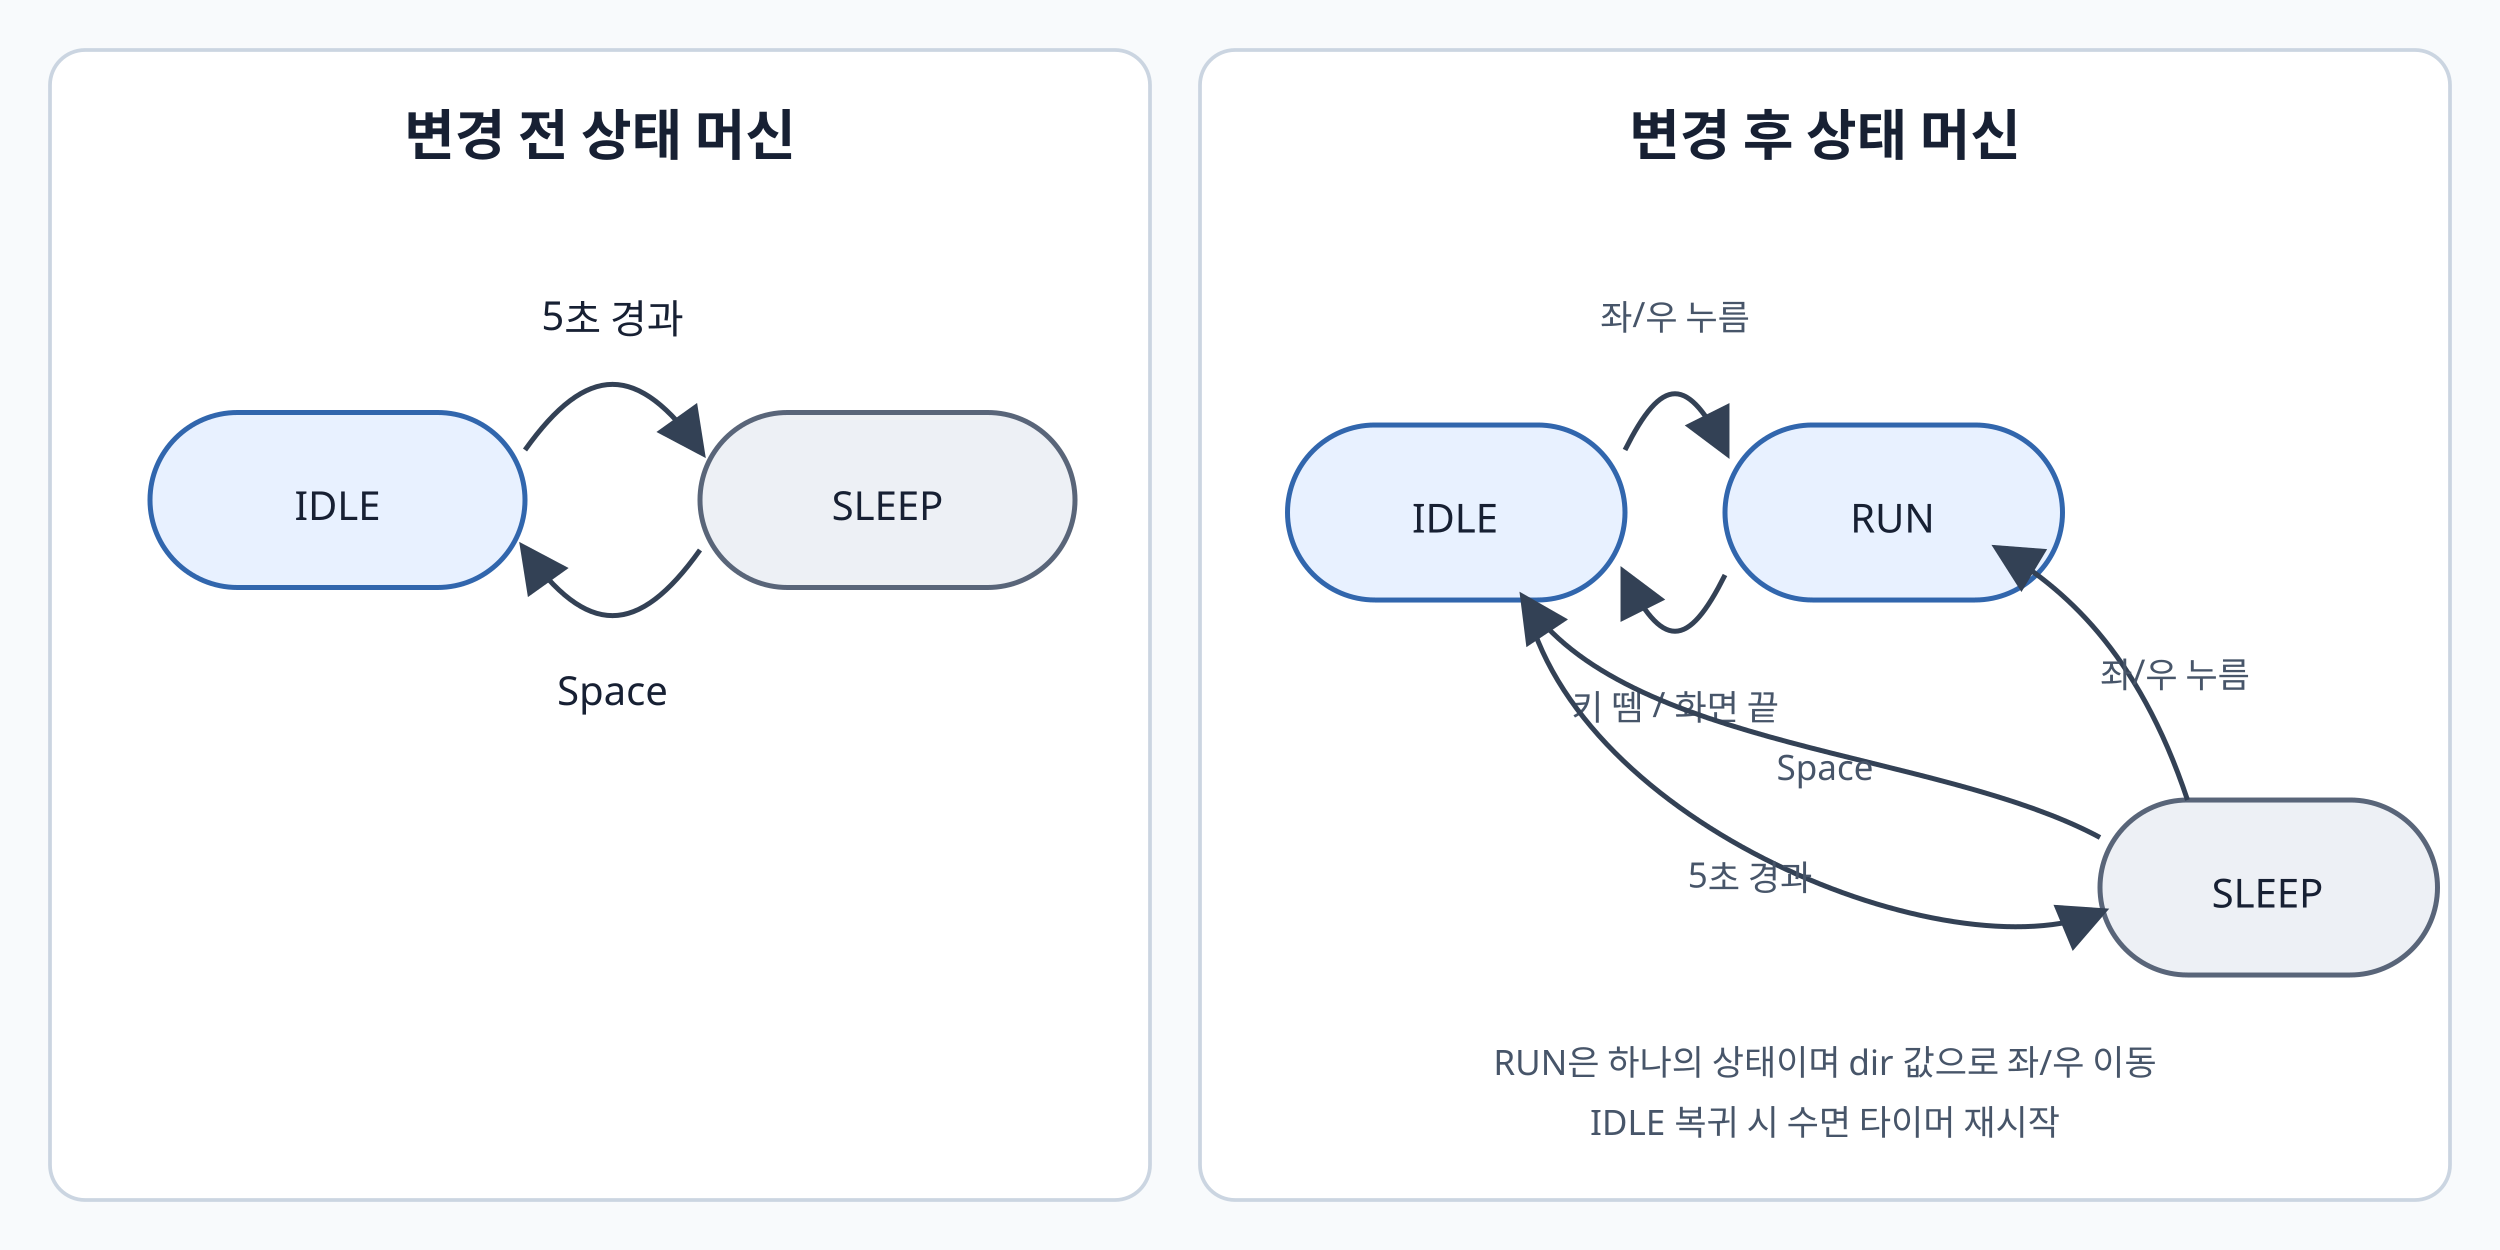
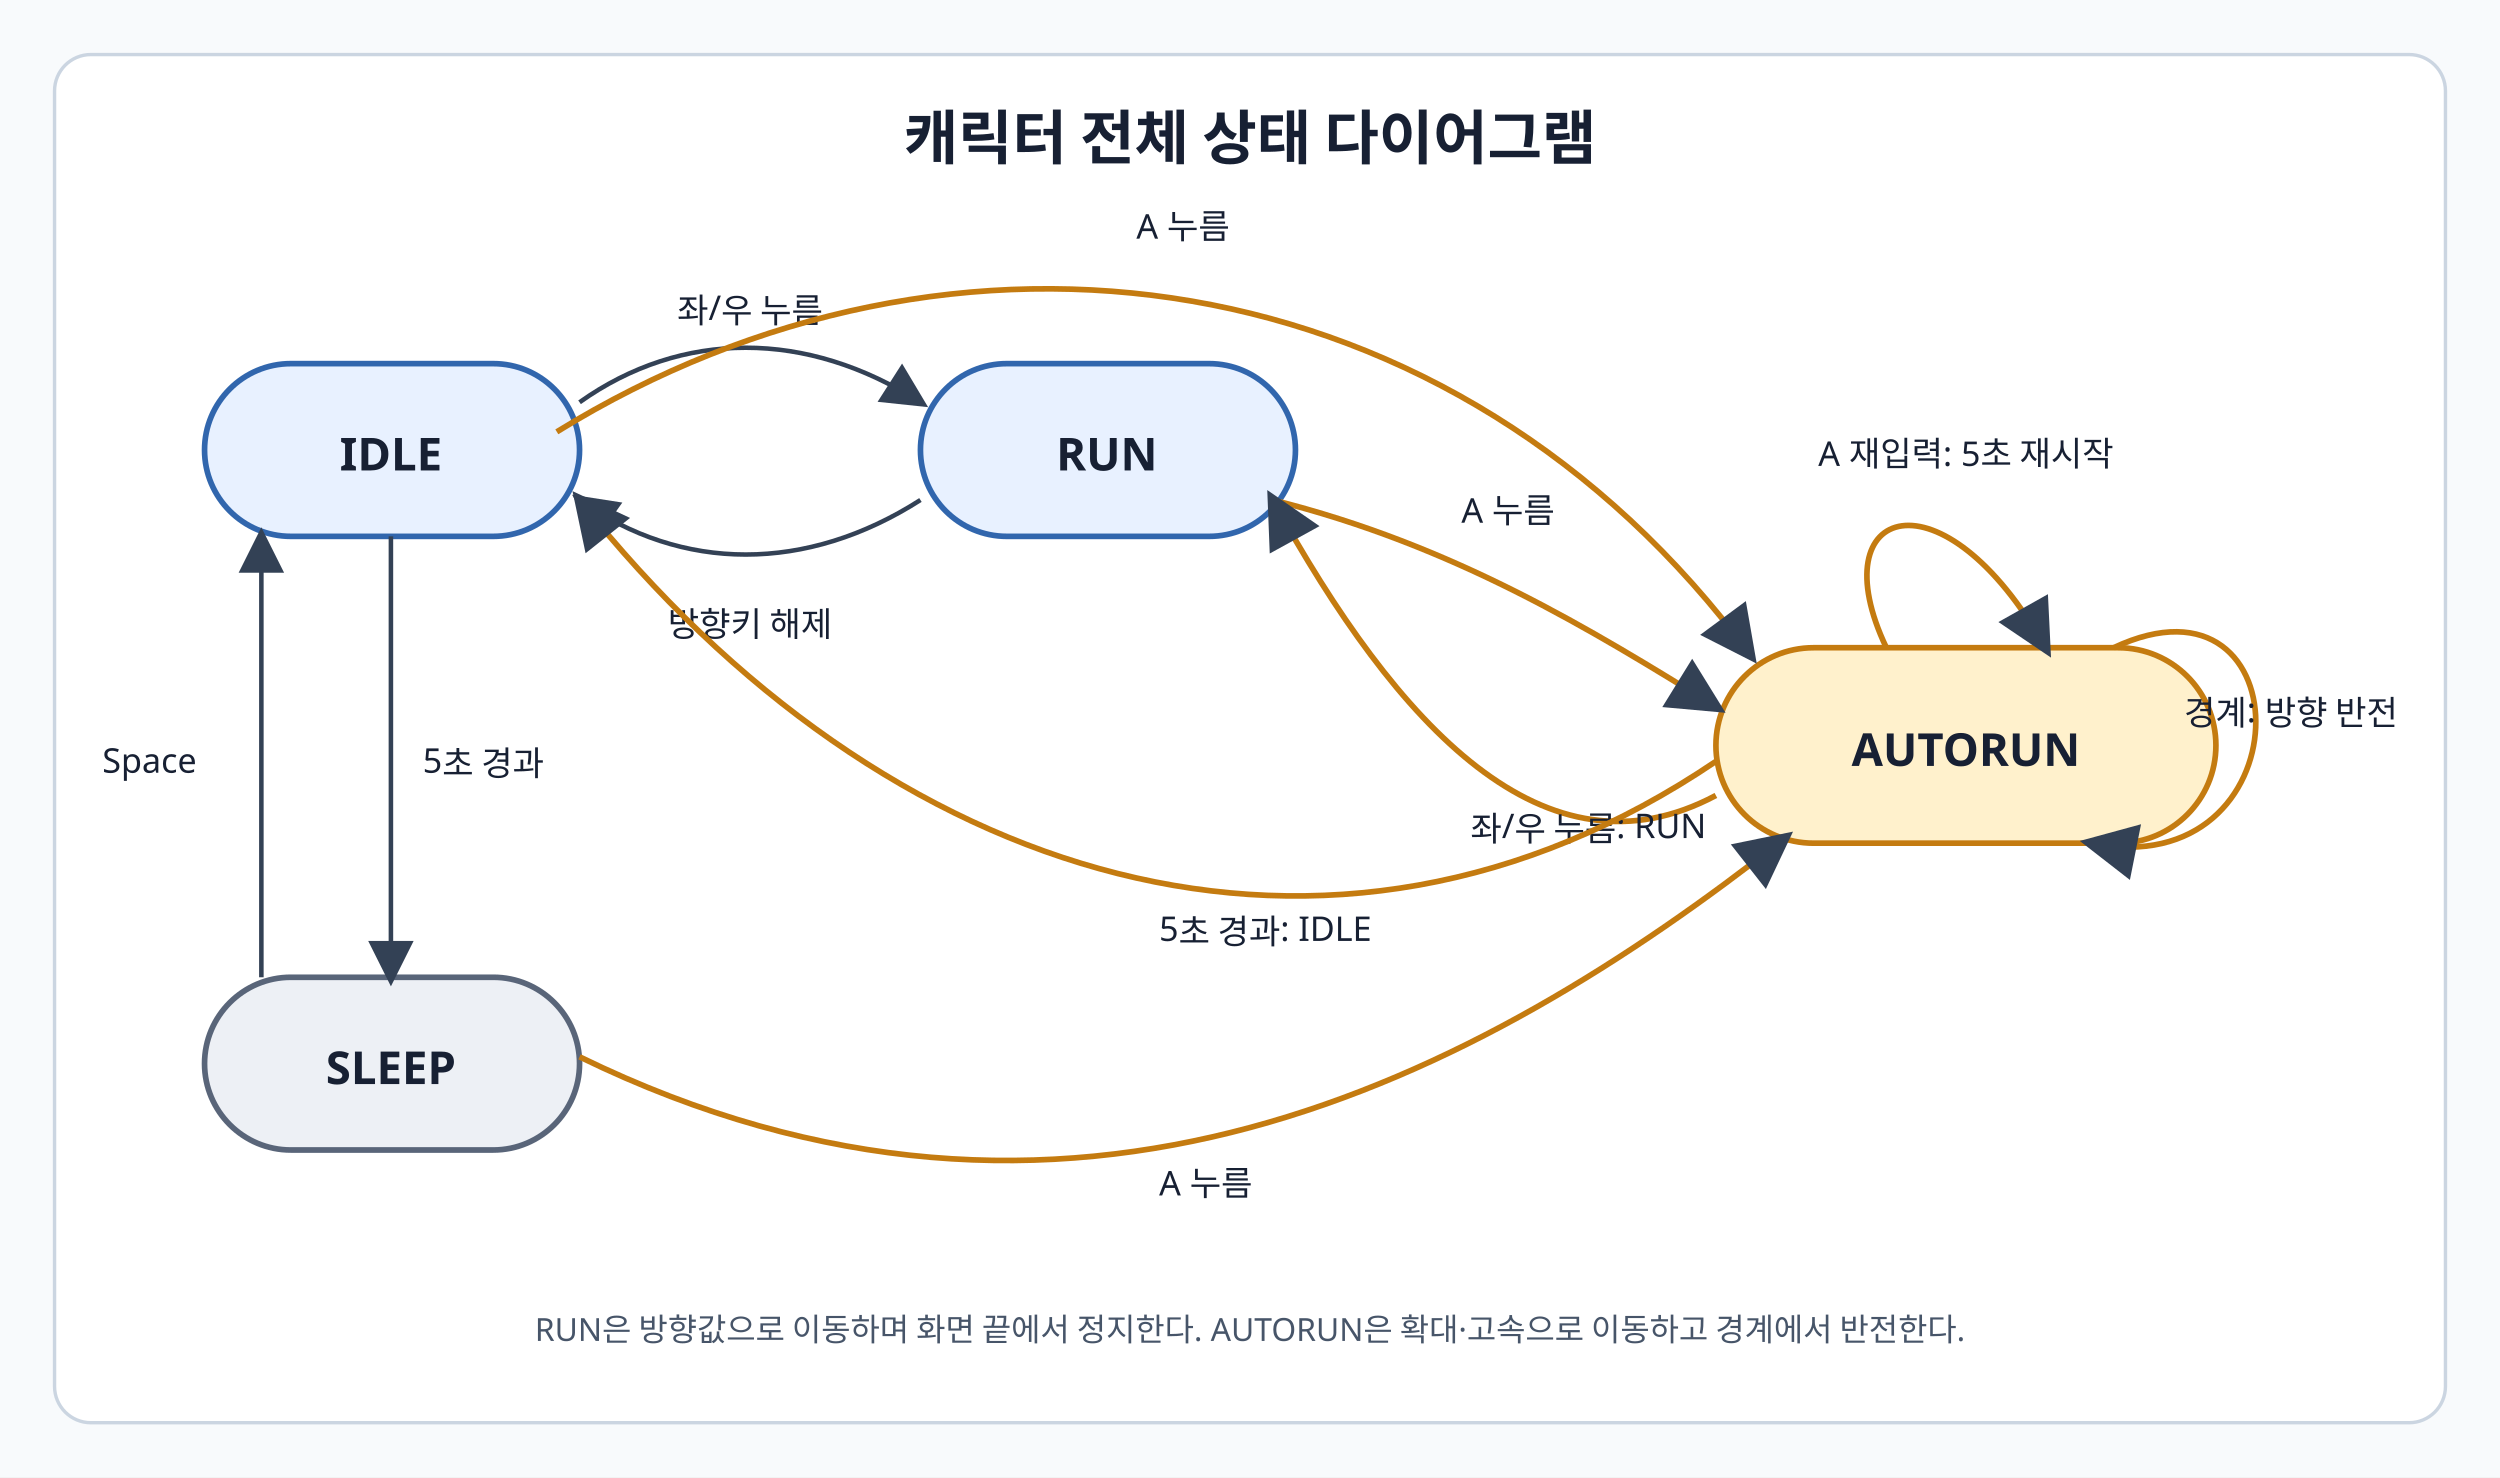
- <svg xmlns="http://www.w3.org/2000/svg" width="1000" height="500" viewBox="0 0 1000 500">
+ <svg xmlns="http://www.w3.org/2000/svg" width="1100" height="650" viewBox="0 0 1100 650">
  <defs>
    <marker id="arrow" markerWidth="10" markerHeight="10" refX="8" refY="5" orient="auto">
      <path d="M0,0 L10,5 L0,10 z" fill="#334155" />
    </marker>
    <style>
      text { font-family: "Segoe UI", "Malgun Gothic", sans-serif; fill: #172033; }
-       .title { font-size: 22px; font-weight: 700; }
-       .state { fill: #e8f1ff; stroke: #3166ad; stroke-width: 2; }
-       .state-sleep { fill: #edf0f5; stroke: #596579; stroke-width: 2; }
-       .label { font-size: 16px; }
-       .hint { font-size: 14px; fill: #475569; }
+       .title { font-size: 26px; font-weight: 700; }
+       .state-label { font-size: 20px; font-weight: 700; }
+       .transition-label { font-size: 15px; }
+       .note { font-size: 14px; fill: #475569; }
+       .state { fill: #e8f1ff; stroke: #3166ad; stroke-width: 2.5; }
+       .sleep { fill: #edf0f5; stroke: #596579; stroke-width: 2.5; }
+       .autorun { fill: #fff1cc; stroke: #c47b10; stroke-width: 2.5; }
      .arrow { fill: none; stroke: #334155; stroke-width: 2; marker-end: url(#arrow); }
+       .autorun-arrow { fill: none; stroke: #c47b10; stroke-width: 2.5; marker-end: url(#arrow); }
      .panel { fill: #fff; stroke: #cbd5e1; stroke-width: 1.5; }
    </style>
  </defs>
-   <rect width="1000" height="500" fill="#f8fafc" />
-   <rect class="panel" x="20" y="20" width="440" height="460" rx="14" />
-   <rect class="panel" x="480" y="20" width="500" height="460" rx="14" />
-   <text class="title" x="240" y="62" text-anchor="middle">변경 전 상태 머신</text>
-   <rect class="state" x="60" y="165" width="150" height="70" rx="35" />
-   <text class="label" x="135" y="208" text-anchor="middle">IDLE</text>
-   <rect class="state-sleep" x="280" y="165" width="150" height="70" rx="35" />
-   <text class="label" x="355" y="208" text-anchor="middle">SLEEP</text>
-   <path class="arrow" d="M210 180 C235 145 255 145 280 180" />
-   <text class="label" x="245" y="132" text-anchor="middle">5초 경과</text>
-   <path class="arrow" d="M280 220 C255 255 235 255 210 220" />
-   <text class="label" x="245" y="282" text-anchor="middle">Space</text>
-   <text class="title" x="730" y="62" text-anchor="middle">변경 후 상태 머신</text>
-   <rect class="state" x="515" y="170" width="135" height="70" rx="35" />
-   <text class="label" x="582" y="213" text-anchor="middle">IDLE</text>
-   <rect class="state" x="690" y="170" width="135" height="70" rx="35" />
-   <text class="label" x="757" y="213" text-anchor="middle">RUN</text>
-   <rect class="state-sleep" x="840" y="320" width="135" height="70" rx="35" />
-   <text class="label" x="907" y="363" text-anchor="middle">SLEEP</text>
-   <path class="arrow" d="M650 180 C665 150 675 150 690 180" />
-   <text class="hint" x="670" y="132" text-anchor="middle">좌/우 누름</text>
-   <path class="arrow" d="M690 230 C675 260 665 260 650 230" />
-   <text class="hint" x="670" y="288" text-anchor="middle">키 뗌 / 화면 끝</text>
-   <path class="arrow" d="M610 240 C630 330 780 390 840 365" />
-   <text class="hint" x="700" y="355" text-anchor="middle">5초 경과</text>
-   <path class="arrow" d="M840 335 C775 300 650 300 610 240" />
-   <text class="hint" x="730" y="312" text-anchor="middle">Space</text>
-   <path class="arrow" d="M875 320 C855 260 825 235 800 220" />
-   <text class="hint" x="870" y="275" text-anchor="middle">좌/우 누름</text>
-   <text class="hint" x="730" y="430" text-anchor="middle">RUN은 하나의 상태이며 dir 값으로 좌/우 이동</text>
-   <text class="hint" x="730" y="454" text-anchor="middle">IDLE 복귀 시 수면 타이머 재시작</text>
+   <rect width="1100" height="650" fill="#f8fafc" />
+   <rect class="panel" x="24" y="24" width="1052" height="602" rx="16" />
+   <text class="title" x="550" y="70" text-anchor="middle">캐릭터 전체 상태 다이어그램</text>
+   <rect class="state" x="90" y="160" width="165" height="76" rx="38" />
+   <text class="state-label" x="172" y="207" text-anchor="middle">IDLE</text>
+   <rect class="state" x="405" y="160" width="165" height="76" rx="38" />
+   <text class="state-label" x="487" y="207" text-anchor="middle">RUN</text>
+   <rect class="autorun" x="755" y="285" width="220" height="86" rx="43" />
+   <text class="state-label" x="865" y="337" text-anchor="middle">AUTORUN</text>
+   <rect class="sleep" x="90" y="430" width="165" height="76" rx="38" />
+   <text class="state-label" x="172" y="477" text-anchor="middle">SLEEP</text>
+   <path class="arrow" d="M255 177 C300 145 355 145 405 177" />
+   <text class="transition-label" x="330" y="142" text-anchor="middle">좌/우 누름</text>
+   <path class="arrow" d="M405 220 C355 252 300 252 255 220" />
+   <text class="transition-label" x="330" y="280" text-anchor="middle">방향키 해제</text>
+   <path class="arrow" d="M172 236 L172 430" />
+   <text class="transition-label" x="186" y="340">5초 경과</text>
+   <path class="arrow" d="M115 430 L115 236" />
+   <text class="transition-label" x="45" y="340">Space</text>
+   <path class="autorun-arrow" d="M245 190 C420 82 640 112 770 288" />
+   <text class="transition-label" x="500" y="105">A 누름</text>
+   <path class="autorun-arrow" d="M560 220 C640 240 700 277 755 311" />
+   <text class="transition-label" x="643" y="230">A 누름</text>
+   <path class="autorun-arrow" d="M255 465 C470 570 650 475 785 369" />
+   <text class="transition-label" x="510" y="526">A 누름</text>
+   <path class="autorun-arrow" d="M755 350 C680 390 615 320 560 220" />
+   <text class="transition-label" x="647" y="370">좌/우 누름: RUN</text>
+   <path class="autorun-arrow" d="M830 285 C800 222 855 205 900 285" />
+   <text class="transition-label" x="865" y="205" text-anchor="middle">A 재입력: 5초 재시작</text>
+   <path class="autorun-arrow" d="M930 285 C1015 245 1015 390 920 371" />
+   <text class="transition-label" x="1008" y="319" text-anchor="middle">경계: 방향 반전</text>
+   <path class="autorun-arrow" d="M755 335 C585 450 390 390 255 220" />
+   <text class="transition-label" x="510" y="414">5초 경과: IDLE</text>
+   <text class="note" x="550" y="590" text-anchor="middle">RUN은 방향값으로 이동하며 화면 끝에서 정지한다. AUTORUN은 확대·고속으로 이동하고 경계에서 반전한다.</text>
</svg>
